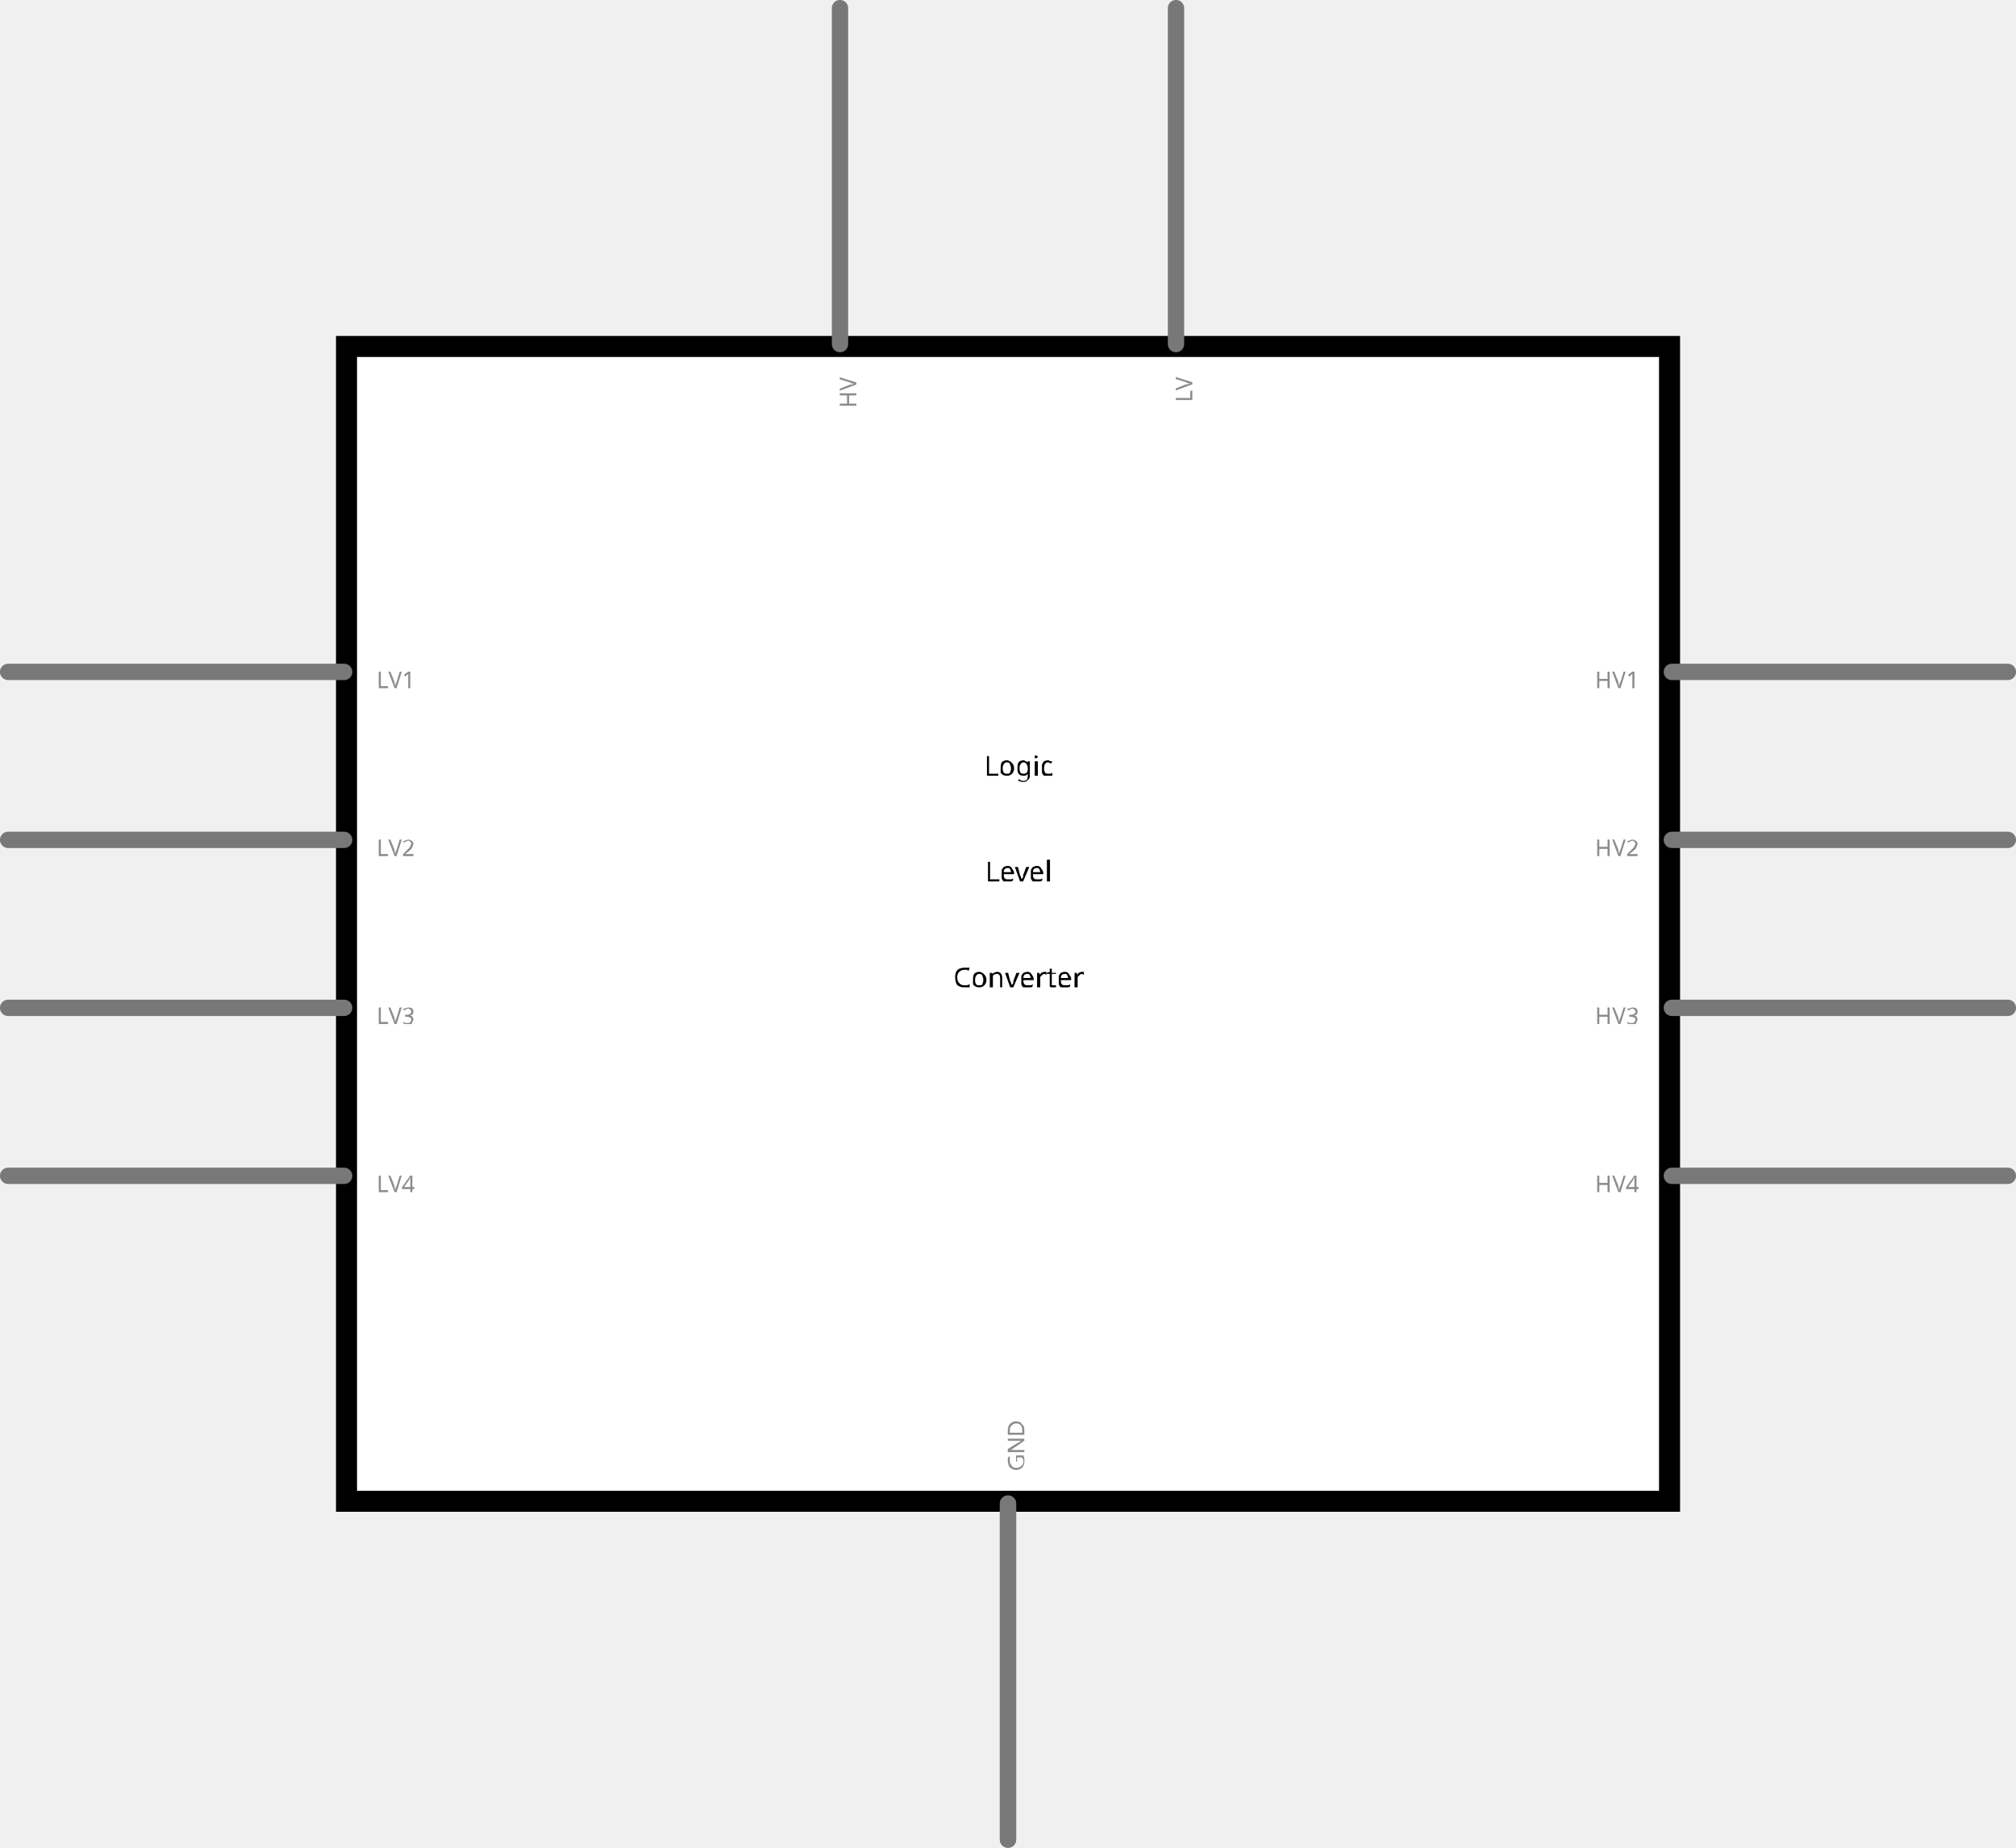
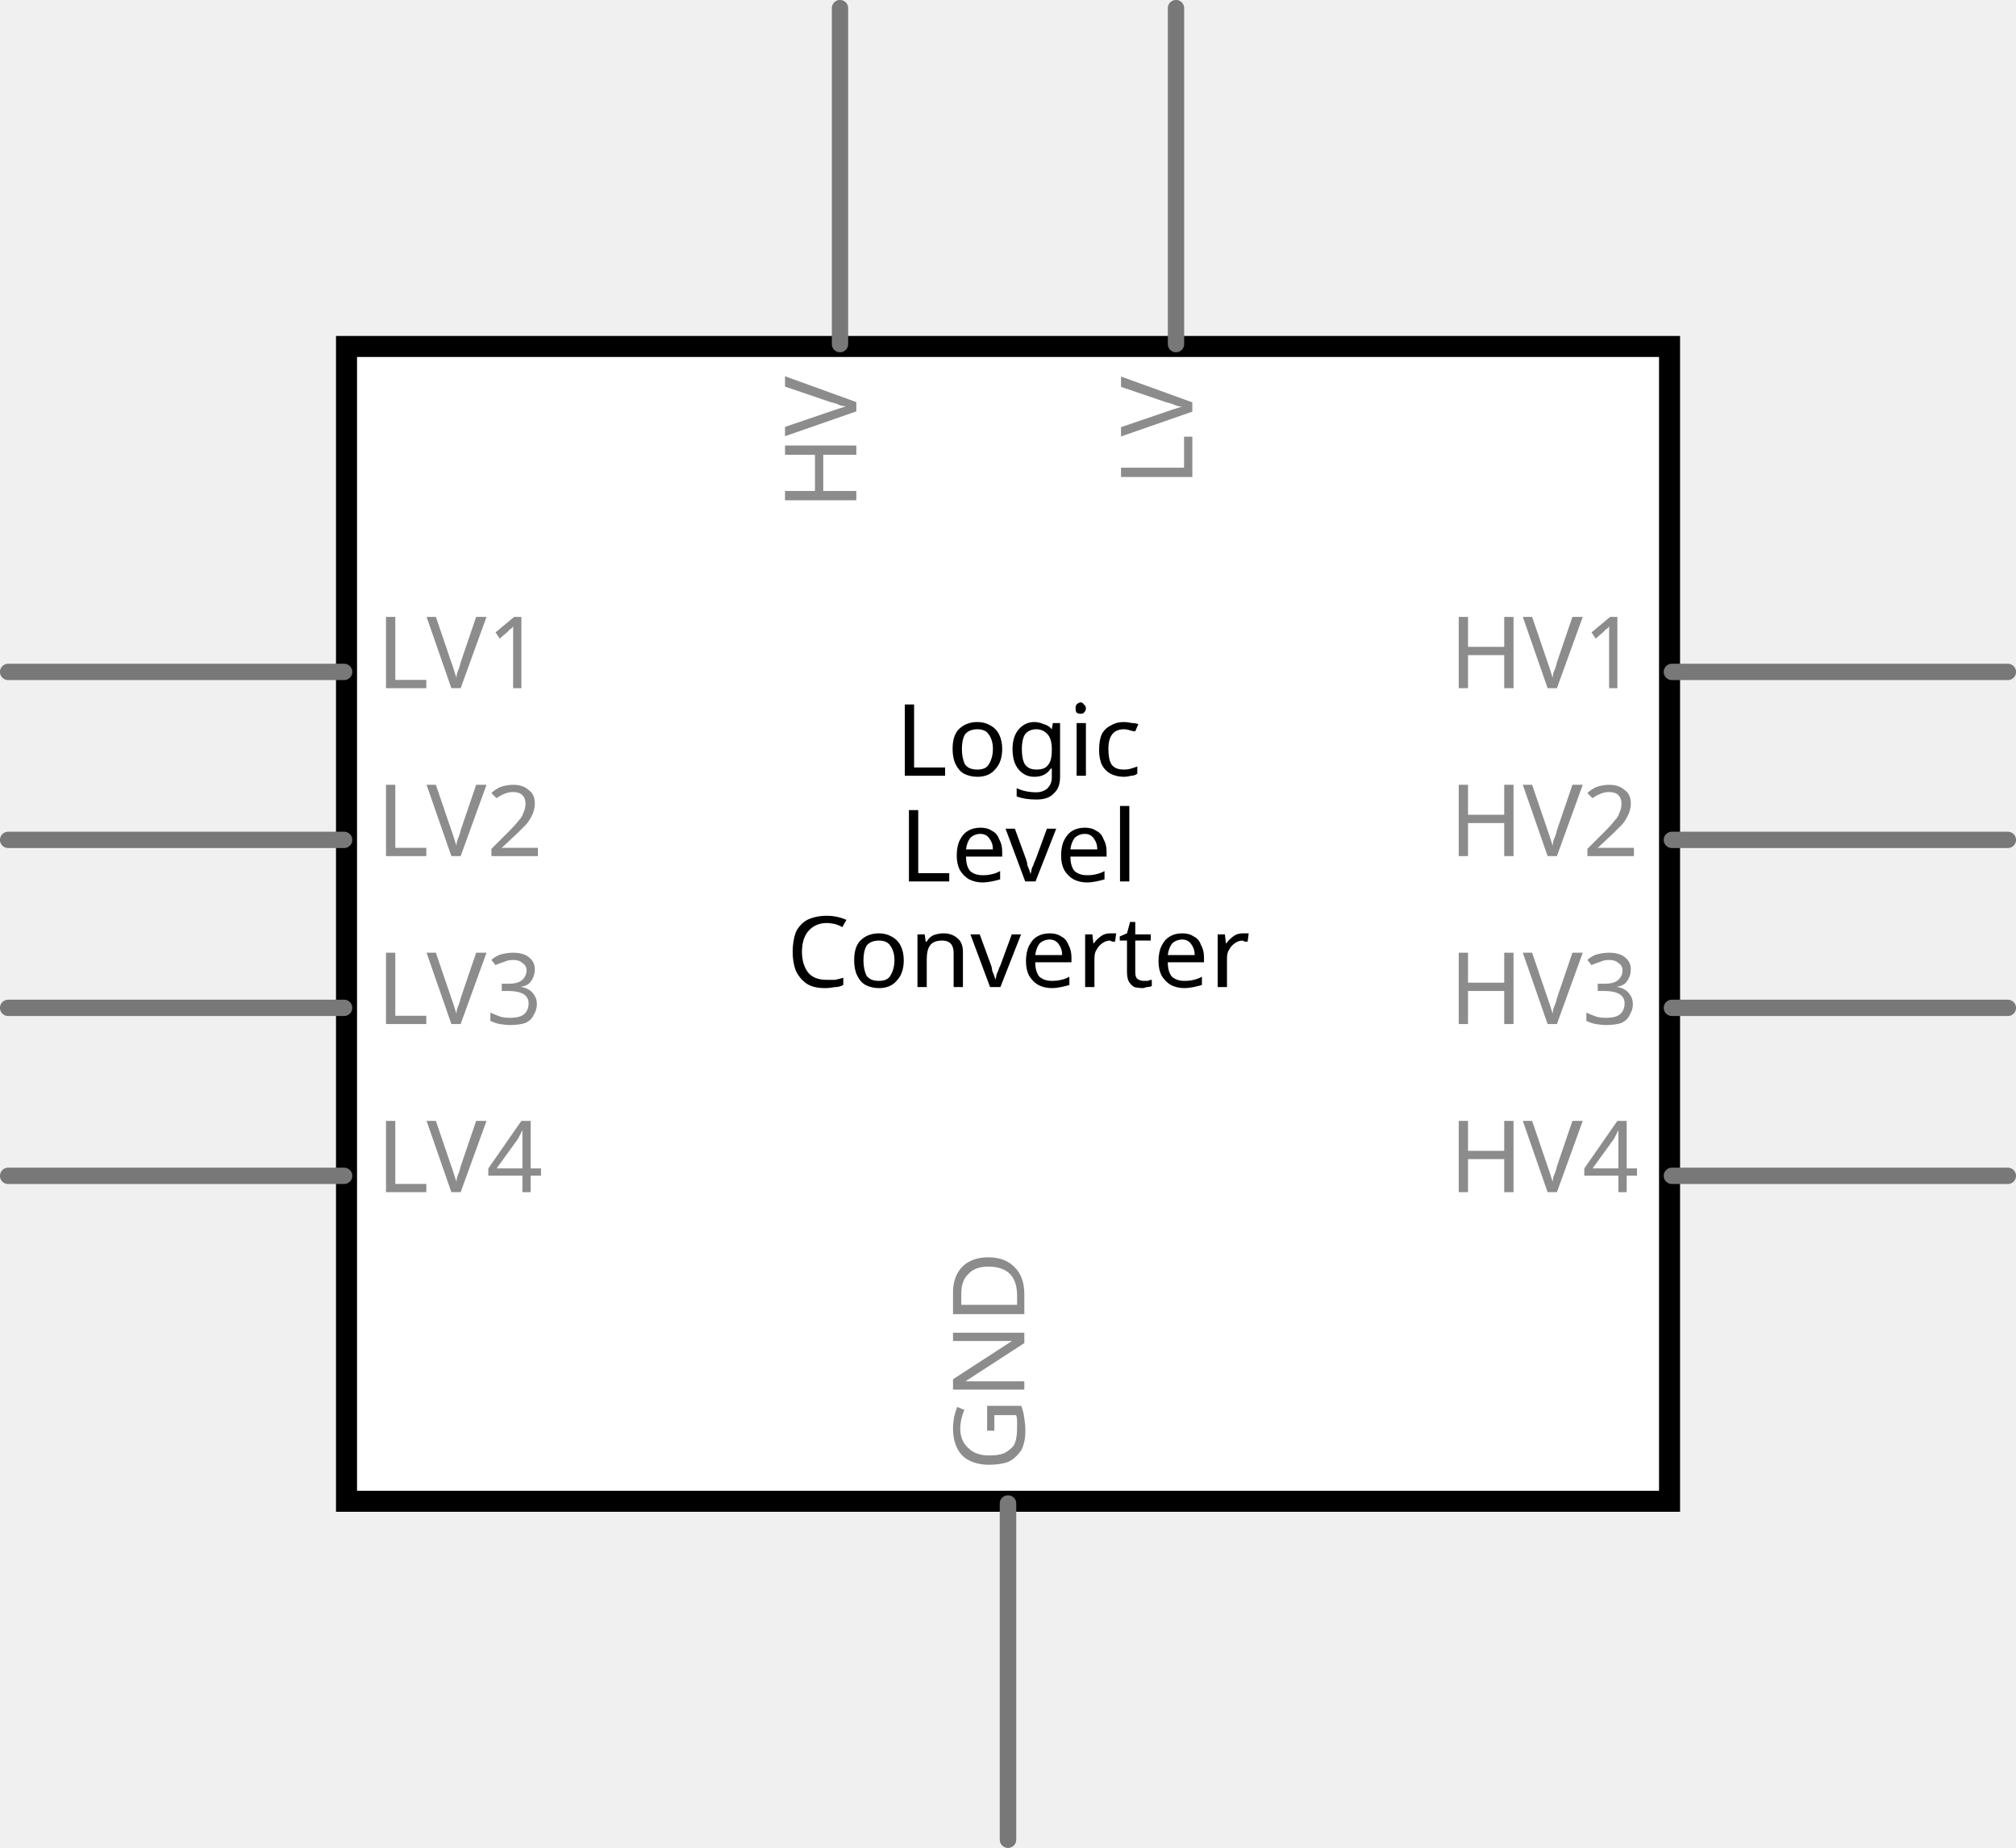
<svg xmlns="http://www.w3.org/2000/svg" x="0in" height="1.1in" y="0in" version="1.2" id="svg2" width="1.2in" gorn="0" viewBox="0 0 30.48 27.94">
  <defs id="defs132" />
  <rect x="5.239" height="17.462" class="interior rect" stroke-width="0.318" y="5.239" style="stroke-linecap:round" fill="#ffffff" stroke="#000000" id="rect7" width="20.003" gorn="0.3" />
  <line x1="25.277" class="pin" stroke-width="0.247" x2="30.357" style="stroke-linecap:round" fill="none" stroke="#787878" y1="10.16" y2="10.16" />
-   <text x="24.783" class="text" stroke-width="0" y="10.407" style="font-family:Droid Sans;text-anchor:end;" fill="#8c8c8c" stroke="none" id="text12" font-size="0.348" gorn="0.5">HV1</text>
+   <text x="24.783" class="text" stroke-width="0" y="10.407" style="font-family:Droid Sans;text-anchor:end;" fill="#8c8c8c" stroke="none" id="text12" font-size="1.499" gorn="0.5">HV1</text>
  <rect x="30.357" height="0.247" class="terminal" stroke-width="0" y="10.037" fill="none" stroke="none" id="connector6pin" width="0.247" gorn="0.6" />
  <line x1="25.277" class="pin" stroke-width="0.247" x2="30.357" style="stroke-linecap:round" fill="none" stroke="#787878" y1="12.7" y2="12.7" />
-   <text x="24.783" class="text" stroke-width="0" y="12.947" style="font-family:Droid Sans;text-anchor:end;" fill="#8c8c8c" stroke="none" id="text18" font-size="0.348" gorn="0.8">HV2</text>
+   <text x="24.783" class="text" stroke-width="0" y="12.947" style="font-family:Droid Sans;text-anchor:end;" fill="#8c8c8c" stroke="none" id="text18" font-size="1.499" gorn="0.8">HV2</text>
  <rect x="30.357" height="0.247" class="terminal" stroke-width="0" y="12.576" fill="none" stroke="none" id="connector7pin" width="0.247" gorn="0.9" />
  <line x1="25.277" class="pin" stroke-width="0.247" x2="30.357" style="stroke-linecap:round" fill="none" stroke="#787878" y1="15.24" y2="15.24" />
-   <text x="24.783" class="text" stroke-width="0" y="15.487" style="font-family:Droid Sans;text-anchor:end;" fill="#8c8c8c" stroke="none" id="text24" font-size="0.348" gorn="0.11">HV3</text>
+   <text x="24.783" class="text" stroke-width="0" y="15.487" style="font-family:Droid Sans;text-anchor:end;" fill="#8c8c8c" stroke="none" id="text24" font-size="1.499" gorn="0.11">HV3</text>
  <rect x="30.357" height="0.247" class="terminal" stroke-width="0" y="15.117" fill="none" stroke="none" id="connector10pin" width="0.247" gorn="0.12" />
  <line x1="25.277" class="pin" stroke-width="0.247" x2="30.357" style="stroke-linecap:round" fill="none" stroke="#787878" y1="17.78" y2="17.78" />
-   <text x="24.783" class="text" stroke-width="0" y="18.027" style="font-family:Droid Sans;text-anchor:end;" fill="#8c8c8c" stroke="none" id="text30" font-size="0.348" gorn="0.14">HV4</text>
+   <text x="24.783" class="text" stroke-width="0" y="18.027" style="font-family:Droid Sans;text-anchor:end;" fill="#8c8c8c" stroke="none" id="text30" font-size="1.499" gorn="0.14">HV4</text>
  <rect x="30.357" height="0.247" class="terminal" stroke-width="0" y="17.657" fill="none" stroke="none" id="connector11pin" width="0.247" gorn="0.15" />
  <line x1="0.123" class="pin" stroke-width="0.247" x2="5.203" style="stroke-linecap:round" fill="none" stroke="#787878" y1="10.16" y2="10.16" />
-   <text x="5.697" class="text" stroke-width="0" y="10.407" style="font-family:Droid Sans;text-anchor:start;" fill="#8c8c8c" stroke="none" id="text36" font-size="0.348" gorn="0.17">LV1</text>
+   <text x="5.697" class="text" stroke-width="0" y="10.407" style="font-family:Droid Sans;text-anchor:start;" fill="#8c8c8c" stroke="none" id="text36" font-size="1.499" gorn="0.17">LV1</text>
  <rect x="-0.123" height="0.247" class="terminal" stroke-width="0" y="10.037" fill="none" stroke="none" id="connector5pin" width="0.247" gorn="0.18" />
  <line x1="0.123" class="pin" stroke-width="0.247" x2="5.203" style="stroke-linecap:round" fill="none" stroke="#787878" y1="12.7" y2="12.7" />
-   <text x="5.697" class="text" stroke-width="0" y="12.947" style="font-family:Droid Sans;text-anchor:start;" fill="#8c8c8c" stroke="none" id="text42" font-size="0.348" gorn="0.20">LV2</text>
+   <text x="5.697" class="text" stroke-width="0" y="12.947" style="font-family:Droid Sans;text-anchor:start;" fill="#8c8c8c" stroke="none" id="text42" font-size="1.499" gorn="0.20">LV2</text>
  <rect x="-0.123" height="0.247" class="terminal" stroke-width="0" y="12.576" fill="none" stroke="none" id="connector4pin" width="0.247" gorn="0.21" />
  <line x1="0.123" class="pin" stroke-width="0.247" x2="5.203" style="stroke-linecap:round" fill="none" stroke="#787878" y1="15.24" y2="15.24" />
-   <text x="5.697" class="text" stroke-width="0" y="15.487" style="font-family:Droid Sans;text-anchor:start;" fill="#8c8c8c" stroke="none" id="text48" font-size="0.348" gorn="0.23">LV3</text>
+   <text x="5.697" class="text" stroke-width="0" y="15.487" style="font-family:Droid Sans;text-anchor:start;" fill="#8c8c8c" stroke="none" id="text48" font-size="1.499" gorn="0.23">LV3</text>
  <rect x="-0.123" height="0.247" class="terminal" stroke-width="0" y="15.117" fill="none" stroke="none" id="connector1pin" width="0.247" gorn="0.24" />
  <line x1="0.123" class="pin" stroke-width="0.247" x2="5.203" style="stroke-linecap:round" fill="none" stroke="#787878" y1="17.78" y2="17.78" />
-   <text x="5.697" class="text" stroke-width="0" y="18.027" style="font-family:Droid Sans;text-anchor:start;" fill="#8c8c8c" stroke="none" id="text54" font-size="0.348" gorn="0.26">LV4</text>
+   <text x="5.697" class="text" stroke-width="0" y="18.027" style="font-family:Droid Sans;text-anchor:start;" fill="#8c8c8c" stroke="none" id="text54" font-size="1.499" gorn="0.26">LV4</text>
  <rect x="-0.123" height="0.247" class="terminal" stroke-width="0" y="17.657" fill="none" stroke="none" id="connector0pin" width="0.247" gorn="0.27" />
  <line x1="15.24" class="pin" stroke-width="0" x2="15.24" style="stroke-linecap:round" fill="none" stroke="none" y1="22.736" y2="27.817" />
  <rect x="15.117" height="0.247" class="terminal" stroke-width="0" y="27.817" fill="none" stroke="none" width="0.247" />
  <line x1="15.24" class="pin" stroke-width="0.247" x2="15.24" style="stroke-linecap:round" fill="none" stroke="#787878" y1="22.736" y2="27.817" />
  <g transform="translate(15.4869,22.2426)">
    <g>
      <g>
        <g>
          <g id="g70" gorn="0.31.0.0.0.0">
            <g id="g72" gorn="0.31.0.0.0.0.0">
              <g transform="matrix(0,-1,1,0,0,0)">
                <g>
                  <g>
                    <g>
                      <g id="g74" gorn="0.31.0.0.0.0.0.0.0.0.0.0">
                        <g id="g76" gorn="0.31.0.0.0.0.0.0.0.0.0.0.0">
-                           <text x="0" class="text" stroke-width="0" y="0" style="font-family:Droid Sans;text-anchor:start;" fill="#8c8c8c" stroke="none" id="text78" font-size="0.348" gorn="0.31.0.0.0.0.0.0.0.0.0.0.0.0">GND</text>
+                           <text x="0" class="text" stroke-width="0" y="0" style="font-family:Droid Sans;text-anchor:start;" fill="#8c8c8c" stroke="none" id="text78" font-size="1.499" gorn="0.31.0.0.0.0.0.0.0.0.0.0.0.0">GND</text>
                        </g>
                      </g>
                    </g>
                  </g>
                </g>
              </g>
            </g>
          </g>
        </g>
      </g>
    </g>
  </g>
  <rect x="15.117" height="0.247" class="terminal" stroke-width="0" y="27.817" fill="none" stroke="none" id="connector2pin" width="0.247" gorn="0.32" />
  <line x1="12.7" class="pin" stroke-width="0.247" x2="12.7" style="stroke-linecap:round" fill="none" stroke="#787878" y1="0.123" y2="5.203" />
  <g transform="translate(12.9469,5.69736)">
    <g>
      <g>
        <g>
          <g id="g92" gorn="0.34.0.0.0.0">
            <g id="g94" gorn="0.34.0.0.0.0.0">
              <g transform="matrix(0,-1,1,0,0,0)">
                <g>
                  <g>
                    <g>
                      <g id="g96" gorn="0.34.0.0.0.0.0.0.0.0.0.0">
                        <g id="g98" gorn="0.34.0.0.0.0.0.0.0.0.0.0.0">
-                           <text x="0" class="text" stroke-width="0" y="0" style="font-family:Droid Sans;text-anchor:end;" fill="#8c8c8c" stroke="none" id="text100" font-size="0.348" gorn="0.34.0.0.0.0.0.0.0.0.0.0.0.0">HV</text>
+                           <text x="0" class="text" stroke-width="0" y="0" style="font-family:Droid Sans;text-anchor:end;" fill="#8c8c8c" stroke="none" id="text100" font-size="1.499" gorn="0.34.0.0.0.0.0.0.0.0.0.0.0.0">HV</text>
                        </g>
                      </g>
                    </g>
                  </g>
                </g>
              </g>
            </g>
          </g>
        </g>
      </g>
    </g>
  </g>
  <rect x="12.576" height="0.247" class="terminal" stroke-width="0" y="-0.123" fill="none" stroke="none" id="connector8pin" width="0.247" gorn="0.35" />
  <line x1="17.78" class="pin" stroke-width="0.247" x2="17.78" style="stroke-linecap:round" fill="none" stroke="#787878" y1="0.123" y2="5.203" />
  <g transform="translate(18.0269,5.69736)">
    <g>
      <g>
        <g>
          <g id="g114" gorn="0.37.0.0.0.0">
            <g id="g116" gorn="0.37.0.0.0.0.0">
              <g transform="matrix(0,-1,1,0,0,0)">
                <g>
                  <g>
                    <g>
                      <g id="g118" gorn="0.37.0.0.0.0.0.0.0.0.0.0">
                        <g id="g120" gorn="0.37.0.0.0.0.0.0.0.0.0.0.0">
-                           <text x="0" class="text" stroke-width="0" y="0" style="font-family:Droid Sans;text-anchor:end;" fill="#8c8c8c" stroke="none" id="text122" font-size="0.348" gorn="0.37.0.0.0.0.0.0.0.0.0.0.0.0">LV</text>
+                           <text x="0" class="text" stroke-width="0" y="0" style="font-family:Droid Sans;text-anchor:end;" fill="#8c8c8c" stroke="none" id="text122" font-size="1.499" gorn="0.37.0.0.0.0.0.0.0.0.0.0.0.0">LV</text>
                        </g>
                      </g>
                    </g>
                  </g>
                </g>
              </g>
            </g>
          </g>
        </g>
      </g>
    </g>
  </g>
  <rect x="17.657" height="0.247" class="terminal" stroke-width="0" y="-0.123" fill="none" stroke="none" id="connector3pin" width="0.247" gorn="0.38" />
-   <text x="15.399" class="text" stroke-width="0" y="11.73" style="font-family:Droid Sans;text-anchor:middle;" fill="#000000" stroke="none" id="label" font-size="0.423" gorn="0.39">Logic</text>
-   <text x="15.399" class="text" stroke-width="0" y="13.329" style="font-family:Droid Sans;text-anchor:middle;" fill="#000000" stroke="none" id="text126" font-size="0.423" gorn="0.40">Level</text>
-   <text x="15.399" class="text" stroke-width="0" y="14.928" style="font-family:Droid Sans;text-anchor:middle;" fill="#000000" stroke="none" id="text128" font-size="0.423" gorn="0.41">Converter</text>
+   <text x="15.399" class="text" stroke-width="0" y="11.73" style="font-family:Droid Sans;text-anchor:middle;" fill="#000000" stroke="none" id="label" font-size="1.499" gorn="0.39">Logic</text>
+   <text x="15.399" class="text" stroke-width="0" y="13.329" style="font-family:Droid Sans;text-anchor:middle;" fill="#000000" stroke="none" id="text126" font-size="1.499" gorn="0.40">Level</text>
+   <text x="15.399" class="text" stroke-width="0" y="14.928" style="font-family:Droid Sans;text-anchor:middle;" fill="#000000" stroke="none" id="text128" font-size="1.499" gorn="0.41">Converter</text>
  <line x1="15.24" class="pin" stroke-width="0.247" x2="15.24" style="stroke-linecap:round" fill="none" stroke="#787878" id="connector9pin" gorn="0.42" y1="22.736" y2="27.817" />
</svg>
